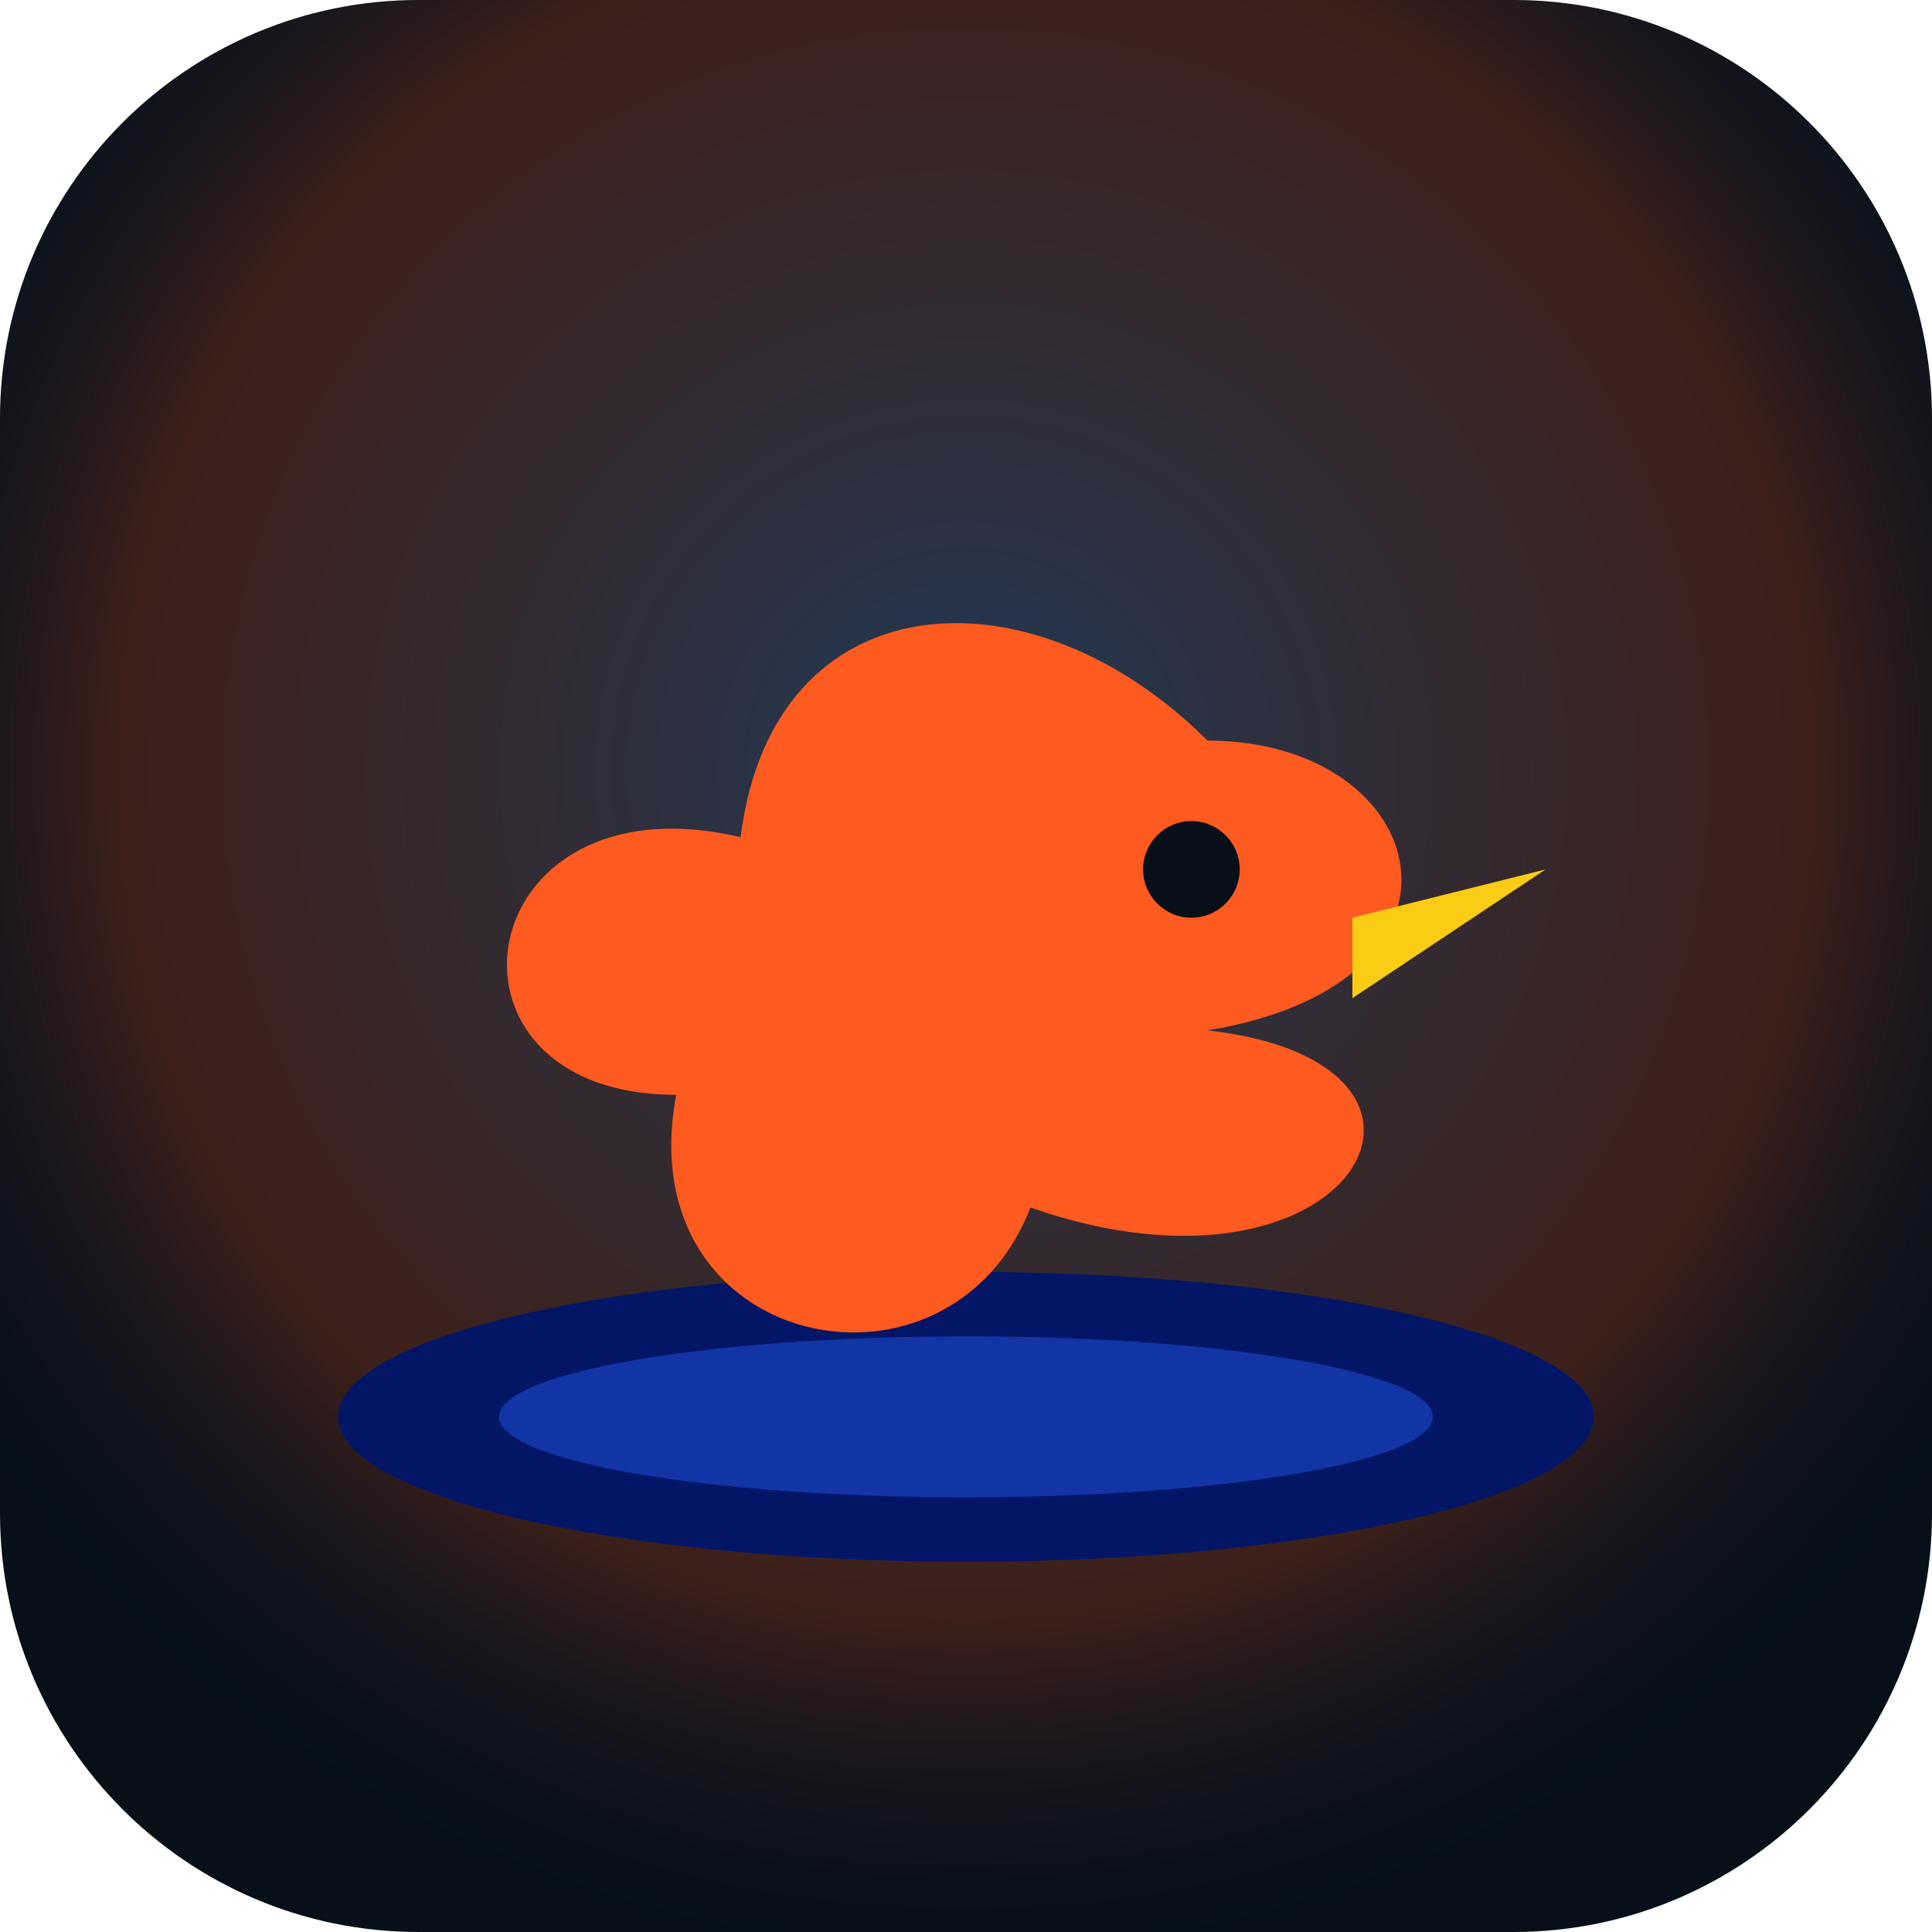
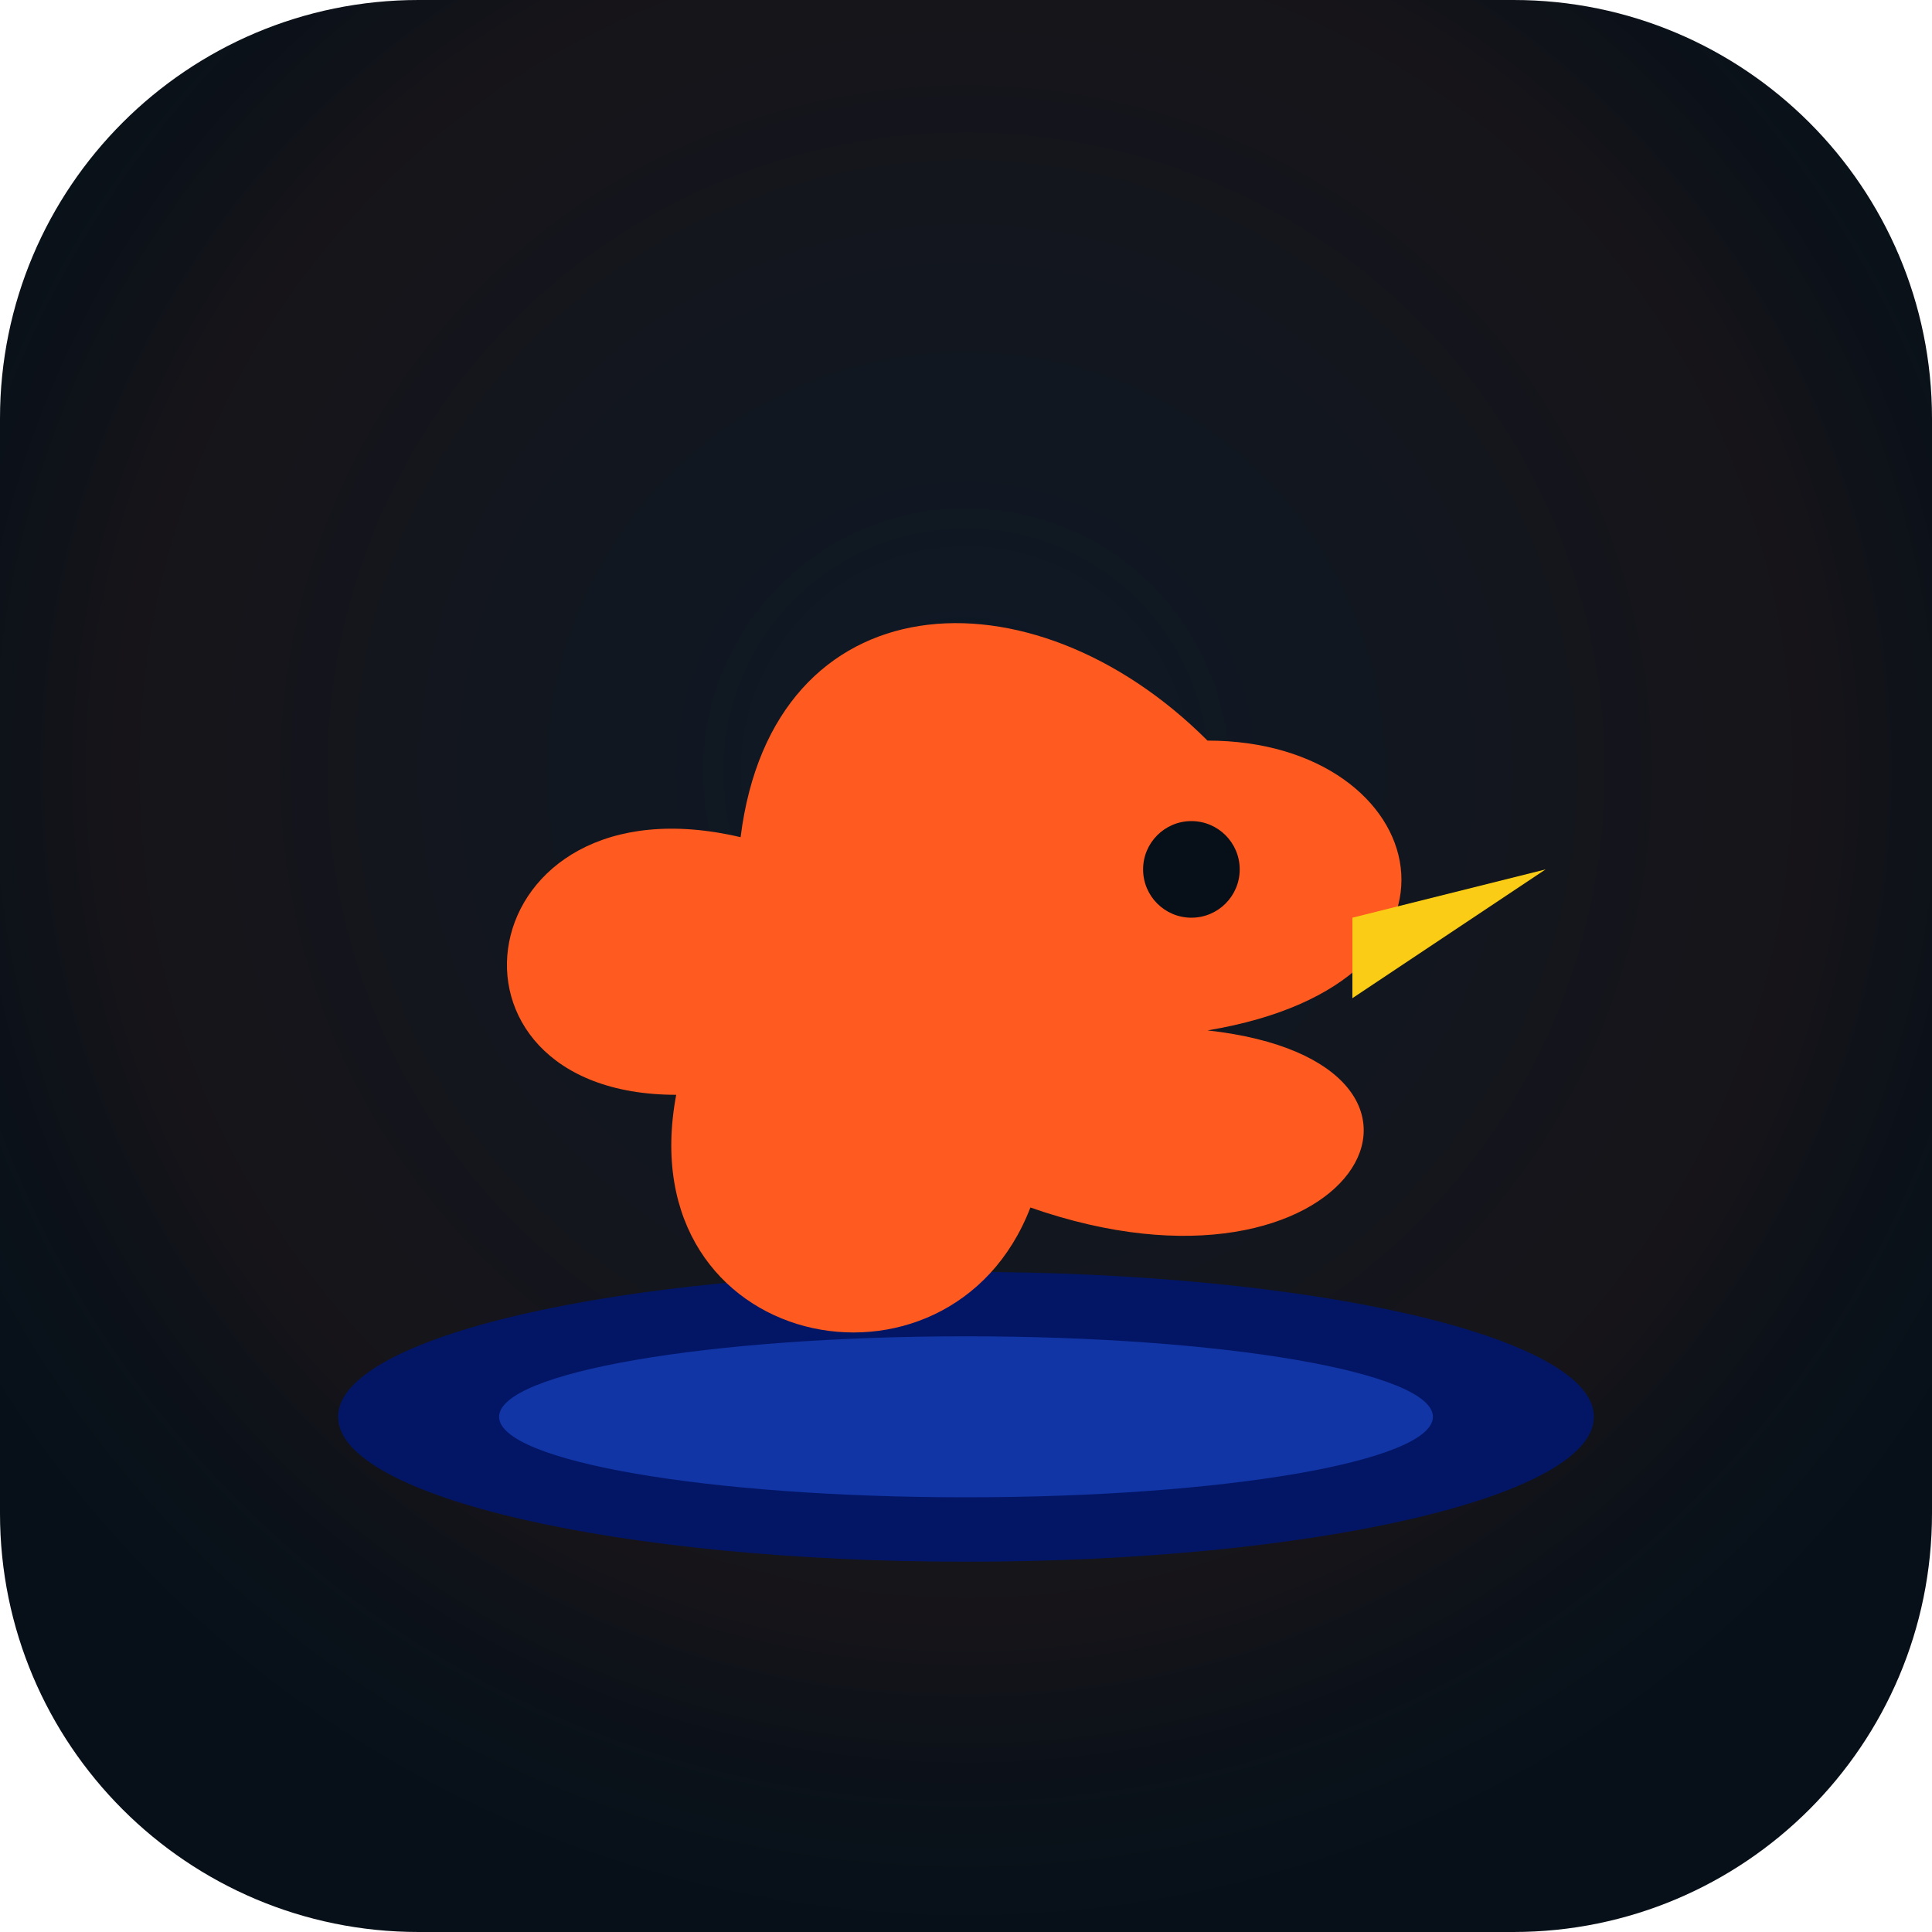
<svg xmlns="http://www.w3.org/2000/svg" viewBox="0 0 240 240" fill="none" aria-hidden="true">
  <defs>
    <radialGradient id="tutorGlow" cx="50%" cy="40%" r="62%">
-       <stop offset="0%" stop-color="#60A5FA" stop-opacity=".28" />
-       <stop offset="70%" stop-color="#FF5A1F" stop-opacity=".22" />
+       <stop offset="0%" stop-color="#60A5FA" stop-opacity=".06" />
+       <stop offset="70%" stop-color="#FF5A1F" stop-opacity=".06" />
      <stop offset="100%" stop-color="#031666" stop-opacity="0" />
    </radialGradient>
  </defs>
  <rect width="240" height="240" rx="52" fill="#071018" />
  <rect width="240" height="240" rx="52" fill="url(#tutorGlow)" />
  <ellipse cx="120" cy="176" rx="78" ry="18" fill="#031666" />
  <ellipse cx="120" cy="176" rx="58" ry="10" fill="#1D4ED8" opacity=".55" />
  <path d="M150 92 C178 92 186 122 150 128 C186 132 168 164 128 150 C118 176 78 168 84 136 C52 136 58 96 92 104 C96 72 128 70 150 92Z" fill="#FF5A1F" />
  <circle cx="148" cy="108" r="6" fill="#071018" />
  <path d="M168 114 L192 108 L168 124Z" fill="#FACC15" />
</svg>
